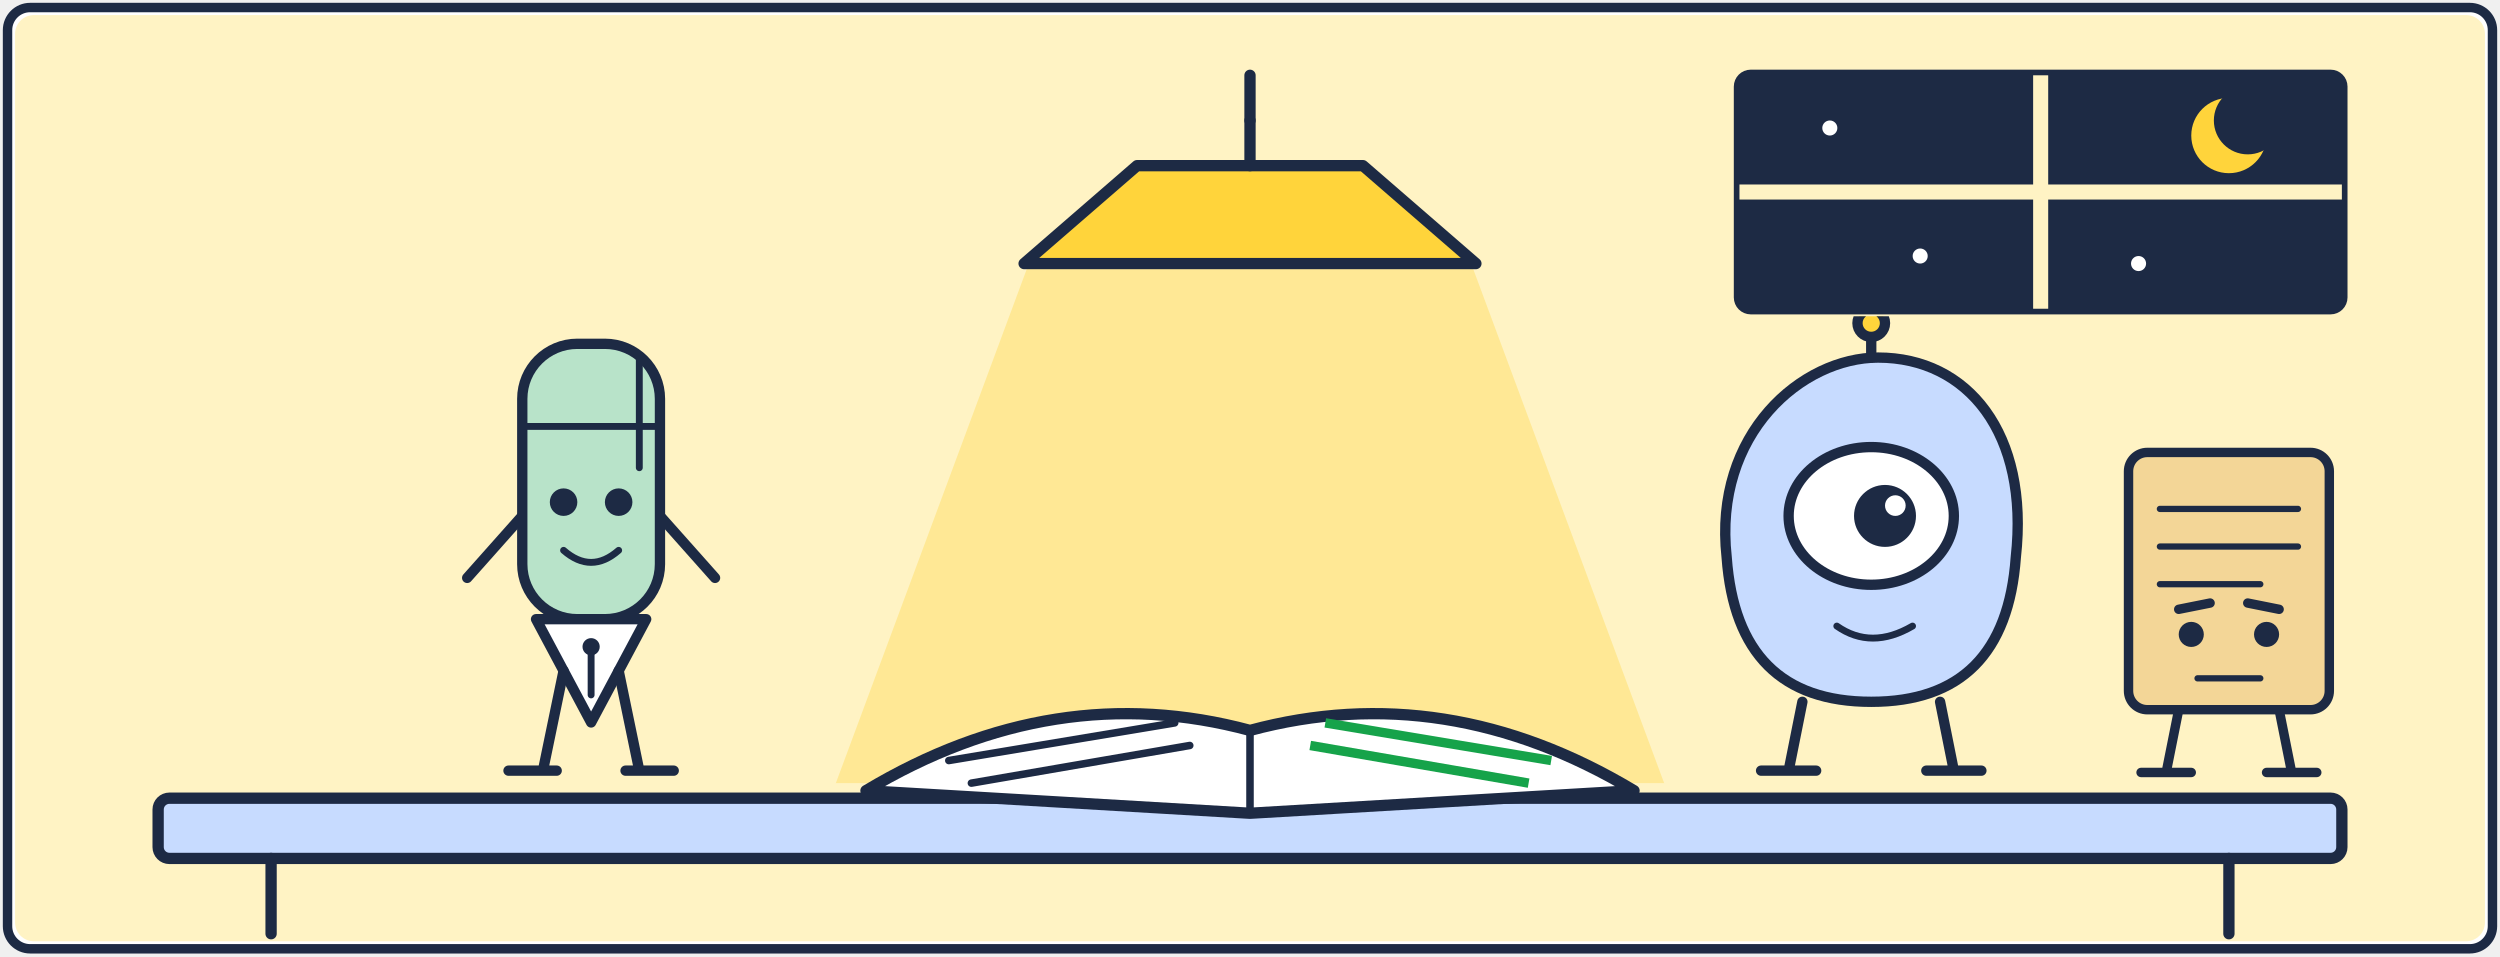
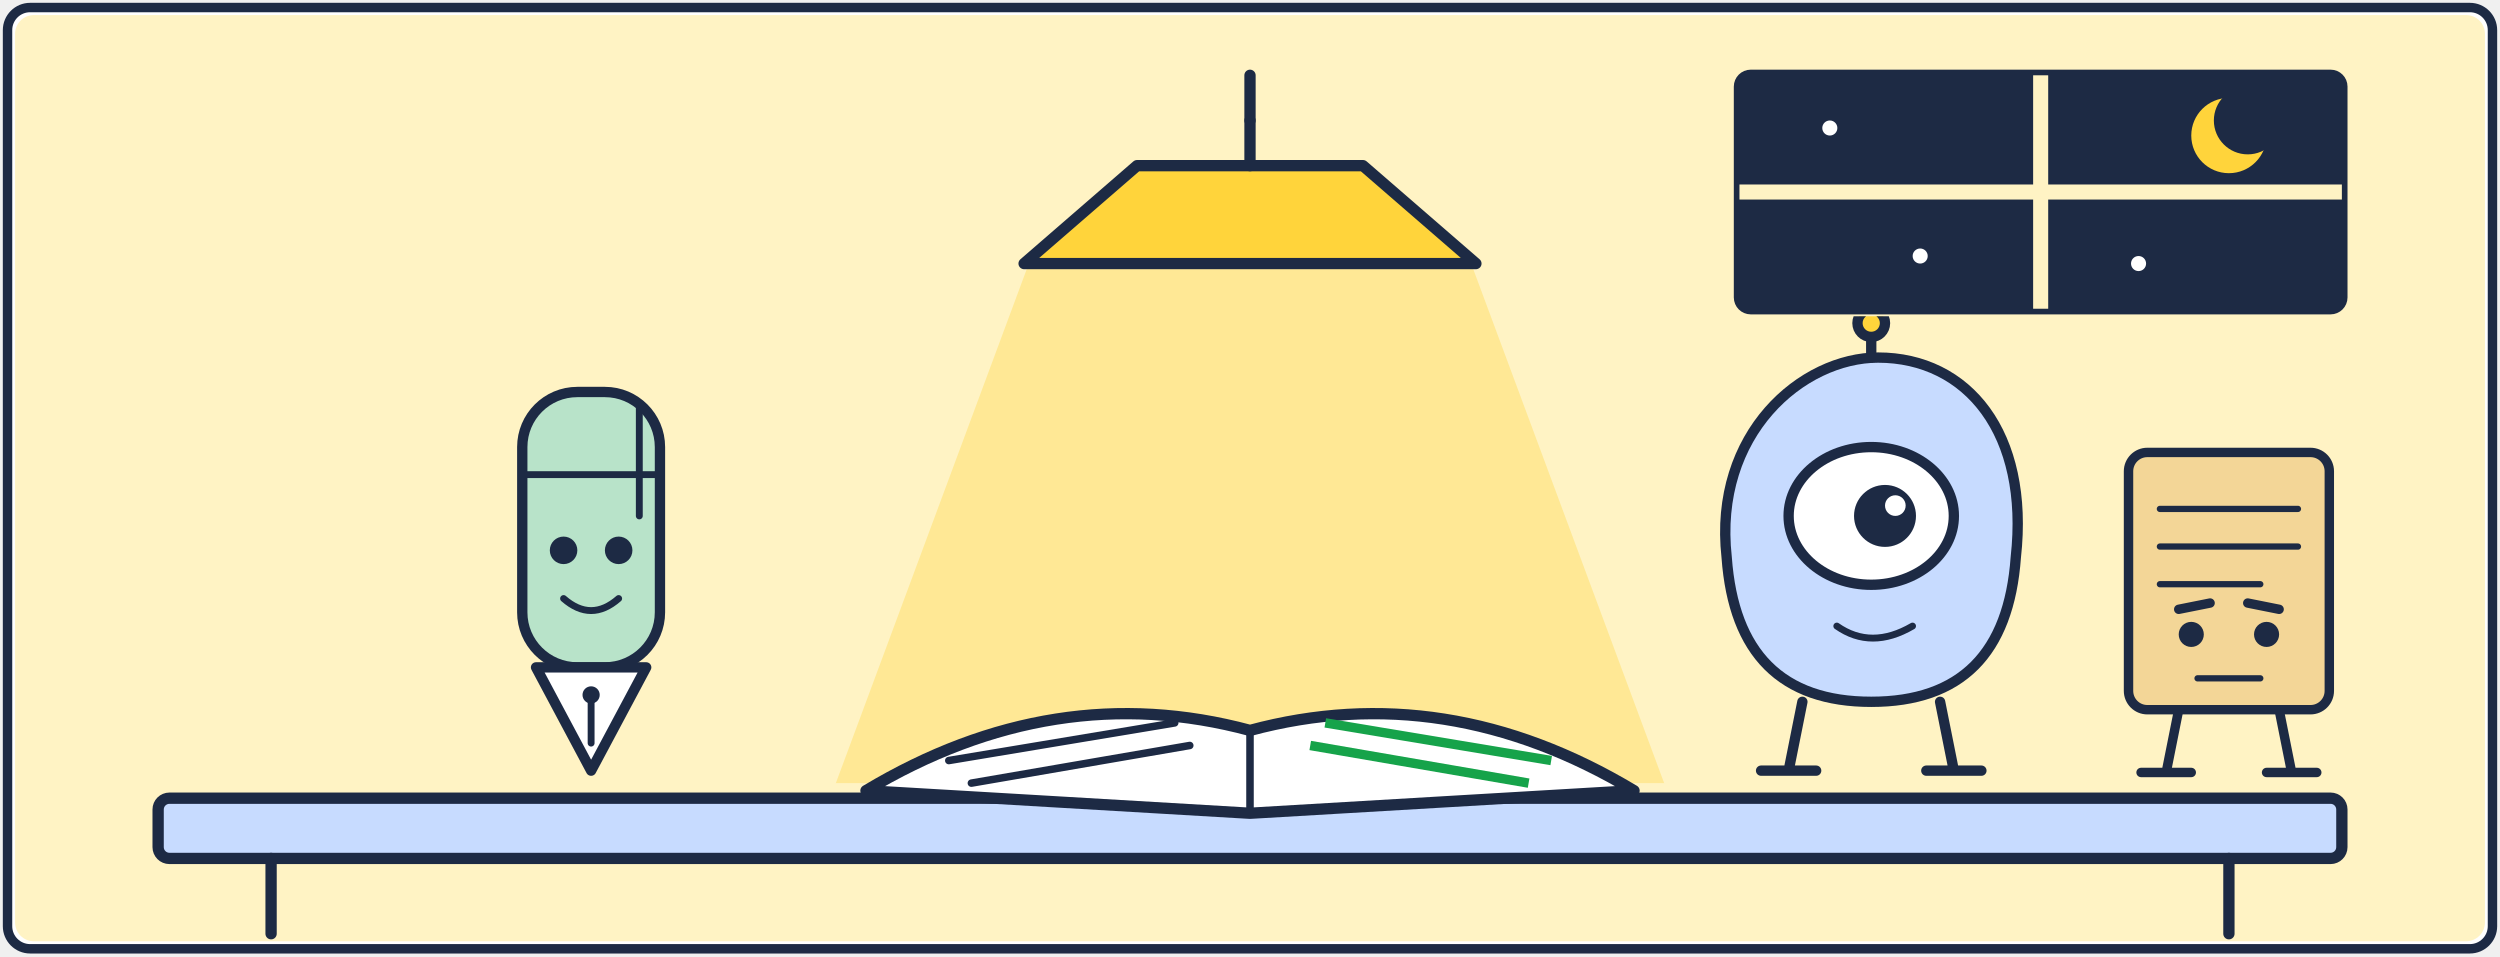
<svg xmlns="http://www.w3.org/2000/svg" viewBox="-12 -12 664 254" width="664" height="254" role="img">
  <style>
  .ln { fill: none; stroke: #1d2a44; stroke-width: 3; stroke-linecap: round; stroke-linejoin: round; }
  .thin { stroke-width: 2; }
  .inkf { fill: #1d2a44; }
  .paperf { fill: #ffffff; stroke: #1d2a44; stroke-width: 3; stroke-linejoin: round; }
  .skyf { fill: #c7dbff; stroke: #1d2a44; stroke-width: 3; stroke-linejoin: round; }
  .hif { fill: #ffd43b; stroke: #1d2a44; stroke-width: 3; stroke-linejoin: round; }
  .okl { fill: none; stroke: #16a34a; stroke-width: 4; stroke-linejoin: round; }
  .nol { fill: none; stroke: #dc2626; stroke-width: 4; stroke-linejoin: round; }
  .hand { font-family: "Patrick Hand", "Comic Neue", "Comic Sans MS", "Chalkboard SE", cursive; fill: #1d2a44; }
  .handok { font-family: "Patrick Hand", "Comic Neue", "Comic Sans MS", "Chalkboard SE", cursive; fill: #16a34a; }
  .handno { font-family: "Patrick Hand", "Comic Neue", "Comic Sans MS", "Chalkboard SE", cursive; fill: #dc2626; }
  .mono { font-family: "JetBrains Mono", Menlo, Consolas, monospace; fill: #1d2a44; }
</style>
  <defs>
    <symbol id="mind" viewBox="0 0 120 140">
      <path class="skyf" d="M18 70 C14 34 40 12 62 12 C88 12 106 34 102 70 C100 98 86 112 60 112 C34 112 20 98 18 70 Z" />
      <ellipse class="paperf" cx="60" cy="58" rx="24" ry="20" />
      <g class="blink">
        <circle class="inkf" cx="64" cy="58" r="9" />
        <circle fill="#ffffff" cx="67" cy="55" r="3" />
      </g>
      <path class="ln thin" d="M50 90 Q60 97 72 90" />
      <path class="ln" d="M40 112 L36 132 M80 112 L84 132 M28 132 L44 132 M76 132 L92 132" />
      <path class="ln" d="M60 12 L60 2" />
      <circle class="hif" cx="60" cy="2" r="4" />
    </symbol>
    <symbol id="checker" viewBox="0 0 120 140">
      <rect fill="#f3d697" stroke="#1d2a44" stroke-width="3" stroke-linejoin="round" x="28" y="30" width="64" height="82" rx="6" />
      <path class="ln thin" d="M38 48 L82 48 M38 60 L82 60 M38 72 L70 72" />
      <circle class="paperf" cx="48" cy="20" r="0" />
      <circle class="inkf" cx="50" cy="40" r="0" />
      <path class="ln" d="M44 112 L40 132 M76 112 L80 132 M32 132 L48 132 M72 132 L88 132" />
      <circle class="inkf" cx="48" cy="88" r="4" />
      <circle class="inkf" cx="72" cy="88" r="4" />
      <path class="ln thin" d="M50 102 L70 102" />
      <path class="ln" d="M44 80 L54 78 M66 78 L76 80" />
    </symbol>
    <symbol id="chatty" viewBox="0 0 140 140">
      <path class="paperf" d="M20 30 Q20 12 40 12 L100 12 Q120 12 120 30 L120 80 Q120 98 100 98 L56 98 L34 122 L38 98 Q20 98 20 80 Z" />
      <circle class="inkf" cx="52" cy="48" r="6" />
      <circle class="inkf" cx="88" cy="48" r="6" />
      <path class="ln" d="M46 70 Q70 88 94 70" />
      <path class="ln thin" d="M124 22 L134 14 M126 40 L138 40 M124 58 L134 66" />
    </symbol>
    <symbol id="quill" viewBox="0 0 120 140">
-       <path class="ln" d="M40 58 L24 76 M80 58 L96 76" />
-       <rect fill="#b8e3c9" stroke="#1d2a44" stroke-width="3" stroke-linejoin="round" x="40" y="8" width="40" height="80" rx="16" />
-       <path class="ln thin" d="M40 32 L80 32 M74 12 L74 44" />
-       <circle class="inkf" cx="52" cy="54" r="4" />
-       <circle class="inkf" cx="68" cy="54" r="4" />
-       <path class="ln thin" d="M52 68 Q60 75 68 68" />
-       <path class="paperf" d="M44 88 L76 88 L60 118 Z" />
-       <path class="ln thin" d="M60 96 L60 110" />
-       <circle class="inkf" cx="60" cy="96" r="2.5" />
-       <path class="ln" d="M52 103 L46 132 M68 103 L74 132 M36 132 L50 132 M70 132 L84 132" />
+       <g transform="translate(0 14)">
+         <rect fill="#b8e3c9" stroke="#1d2a44" stroke-width="3" stroke-linejoin="round" x="40" y="8" width="40" height="80" rx="16" />
+         <path class="ln thin" d="M40 32 L80 32 M74 12 L74 44" />
+         <circle class="inkf" cx="52" cy="54" r="4" />
+         <circle class="inkf" cx="68" cy="54" r="4" />
+         <path class="ln thin" d="M52 68 Q60 75 68 68" />
+         <path class="paperf" d="M44 88 L76 88 L60 118 Z" />
+         <path class="ln thin" d="M60 96 L60 110" />
+         <circle class="inkf" cx="60" cy="96" r="2.5" />
+       </g>
    </symbol>
  </defs>
  <rect x="-10" y="-10" width="660" height="250" rx="6" fill="#ffffff" stroke="#1d2a44" stroke-width="2.5" />
  <rect x="-8" y="-8" width="656" height="246" rx="5" fill="#fff3c4" />
  <rect x="450" y="8" width="160" height="62" rx="3" fill="#1d2a44" stroke="#1d2a44" stroke-width="3" />
  <path d="M530 8 L530 70 M450 39 L610 39" stroke="#fff3c4" stroke-width="4" />
  <circle cx="580" cy="24" r="10" fill="#ffd43b" />
  <circle cx="585" cy="20" r="9" fill="#1d2a44" />
  <circle cx="474" cy="22" r="2" fill="#ffffff" />
  <circle cx="498" cy="56" r="2" fill="#ffffff" />
  <circle cx="556" cy="58" r="2" fill="#ffffff" />
  <path d="M262 56 L378 56 L430 196 L210 196 Z" fill="#ffd43b" opacity="0.35" />
  <path class="ln" d="M320 20 L320 8" />
  <path class="hif" d="M290 32 L350 32 L380 58 L260 58 Z" />
  <path class="ln" d="M320 20 L320 32" />
  <rect fill="#c7dbff" stroke="#1d2a44" stroke-width="3" x="30" y="200" width="580" height="16" rx="3" />
  <path class="ln" d="M60 216 L60 236 M580 216 L580 236" />
  <path class="paperf" d="M218 198 Q268 168 320 182 Q372 168 422 198 L320 204 Z" />
  <path class="ln thin" d="M320 182 L320 204" />
  <path class="ln thin" d="M240 190 L300 180 M246 196 L304 186" />
  <path d="M340 180 L400 190 M336 186 L394 196" fill="none" stroke="#16a34a" stroke-width="2.5" />
  <use href="#quill" x="90" y="72" width="110" height="128" />
  <use href="#mind" x="430" y="72" width="110" height="128" />
  <use href="#checker" x="530" y="83" width="100" height="117" />
</svg>
